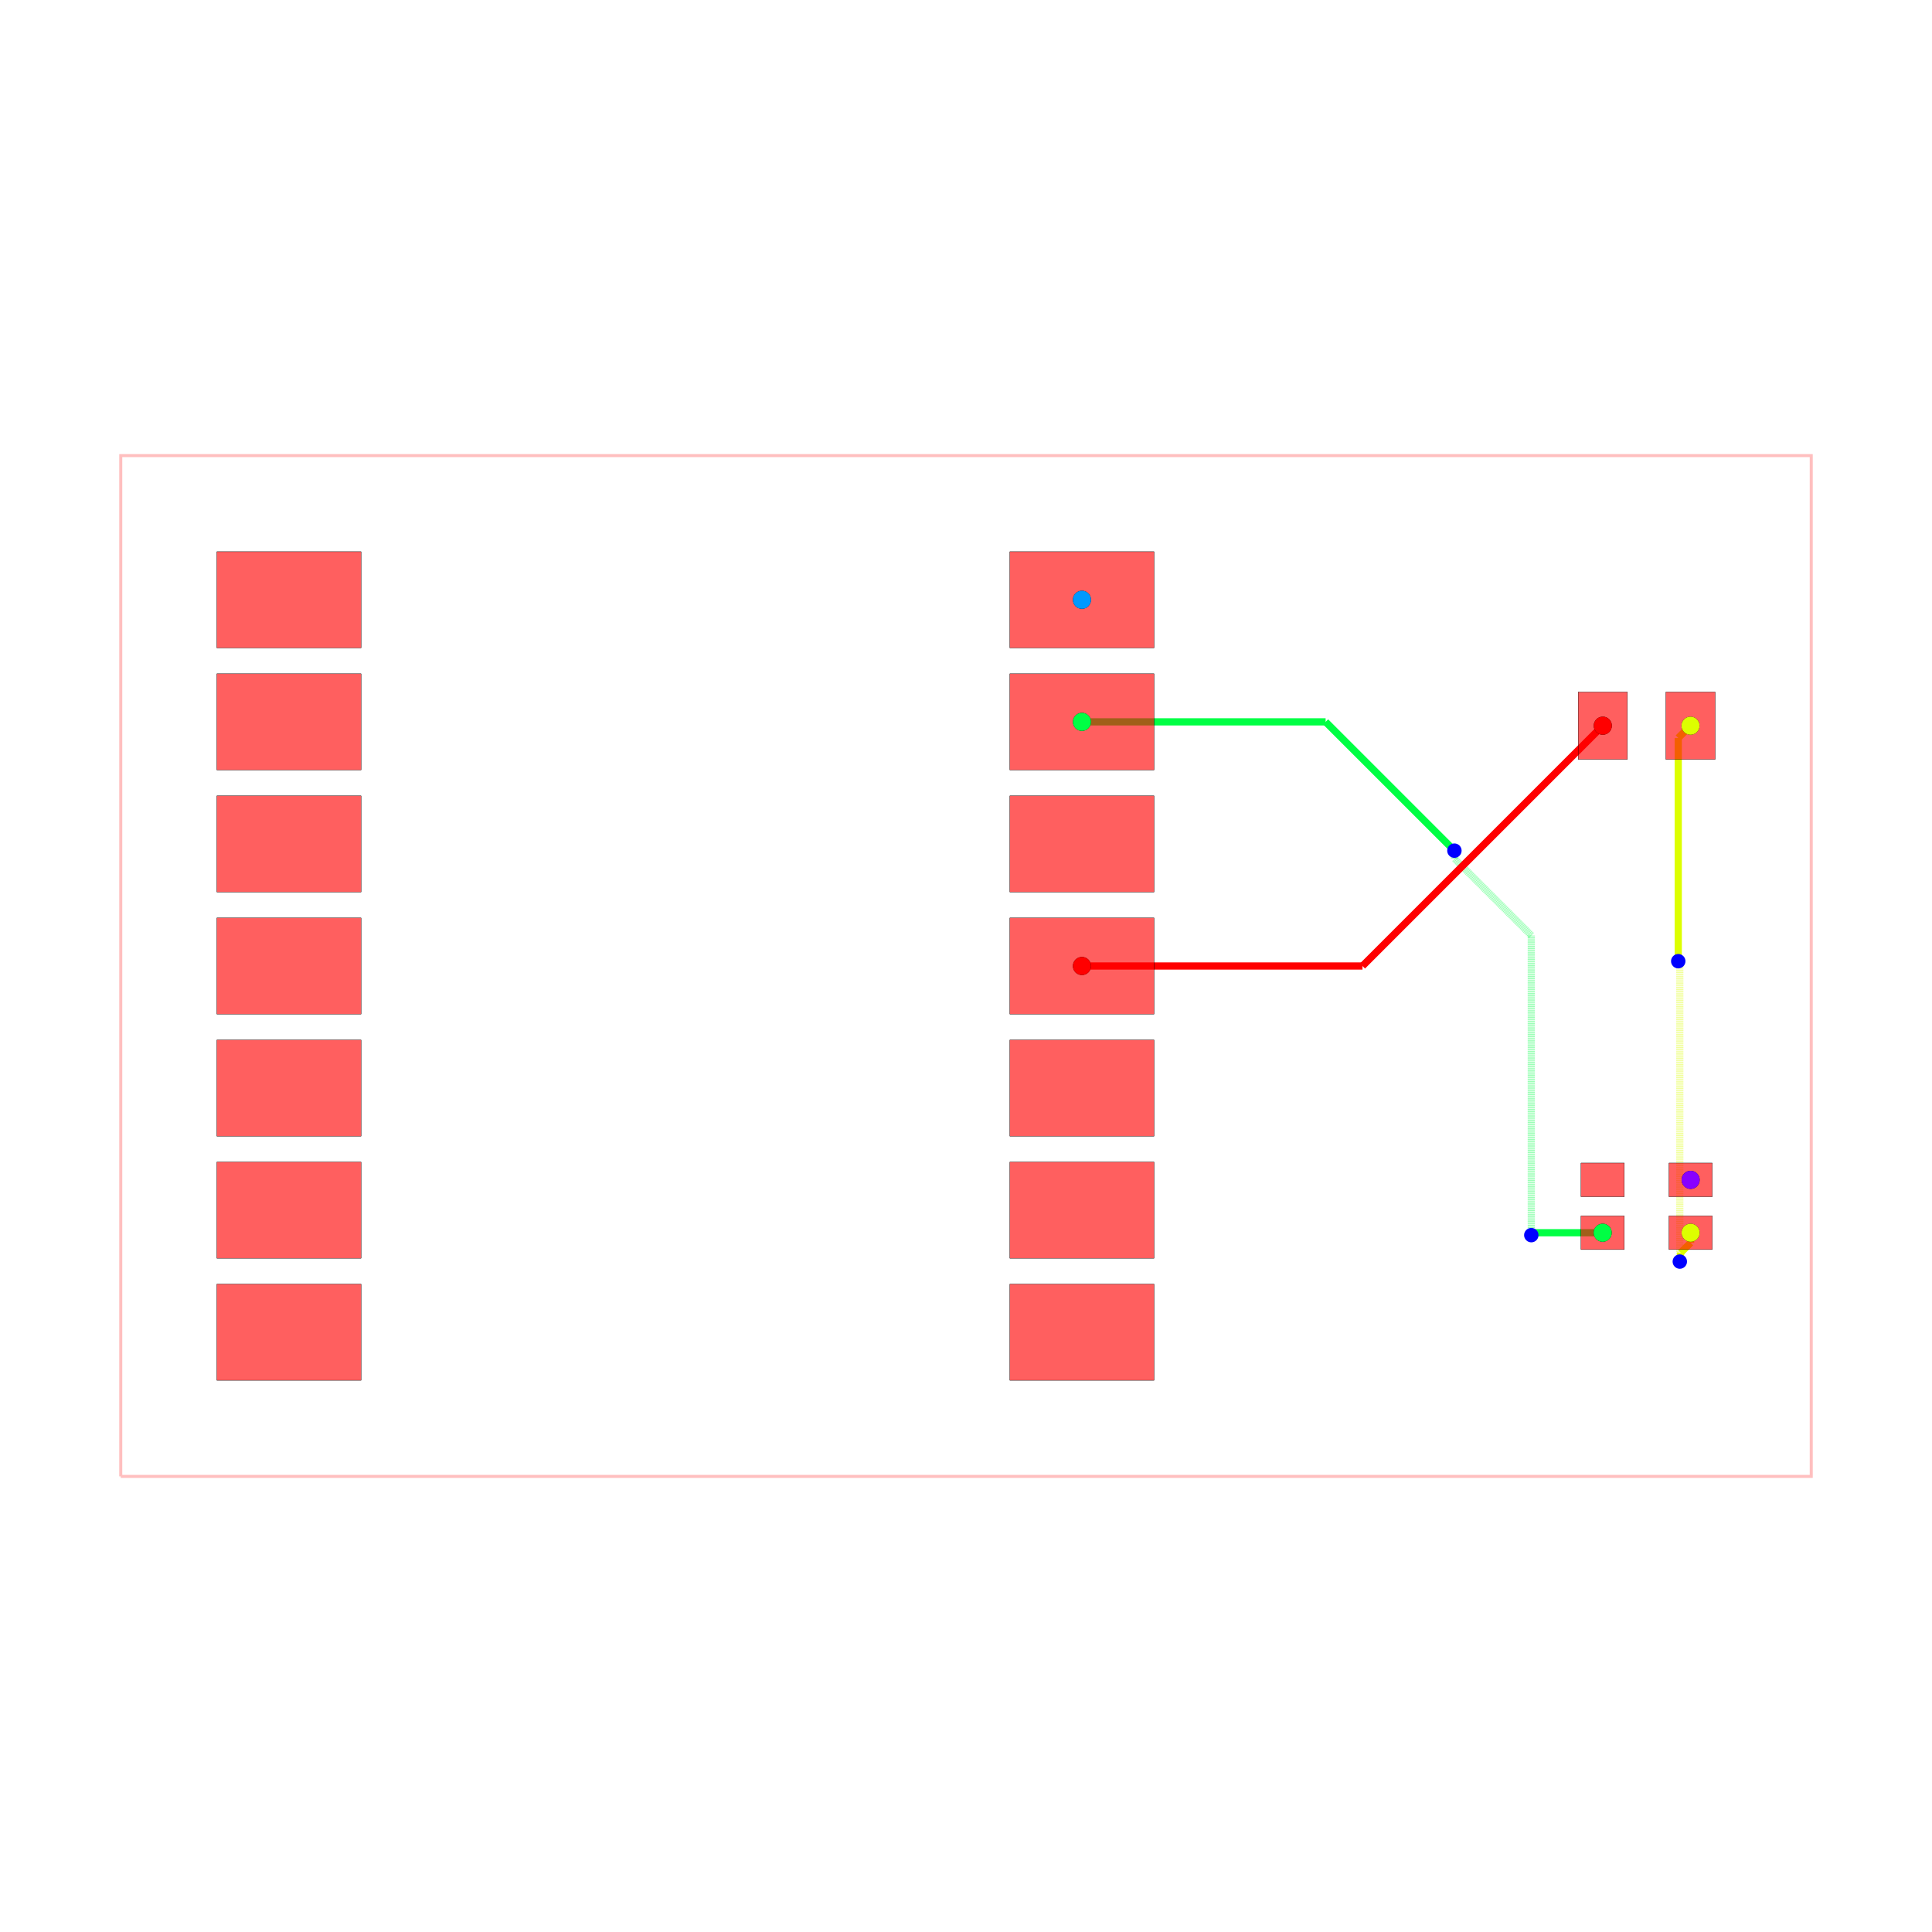
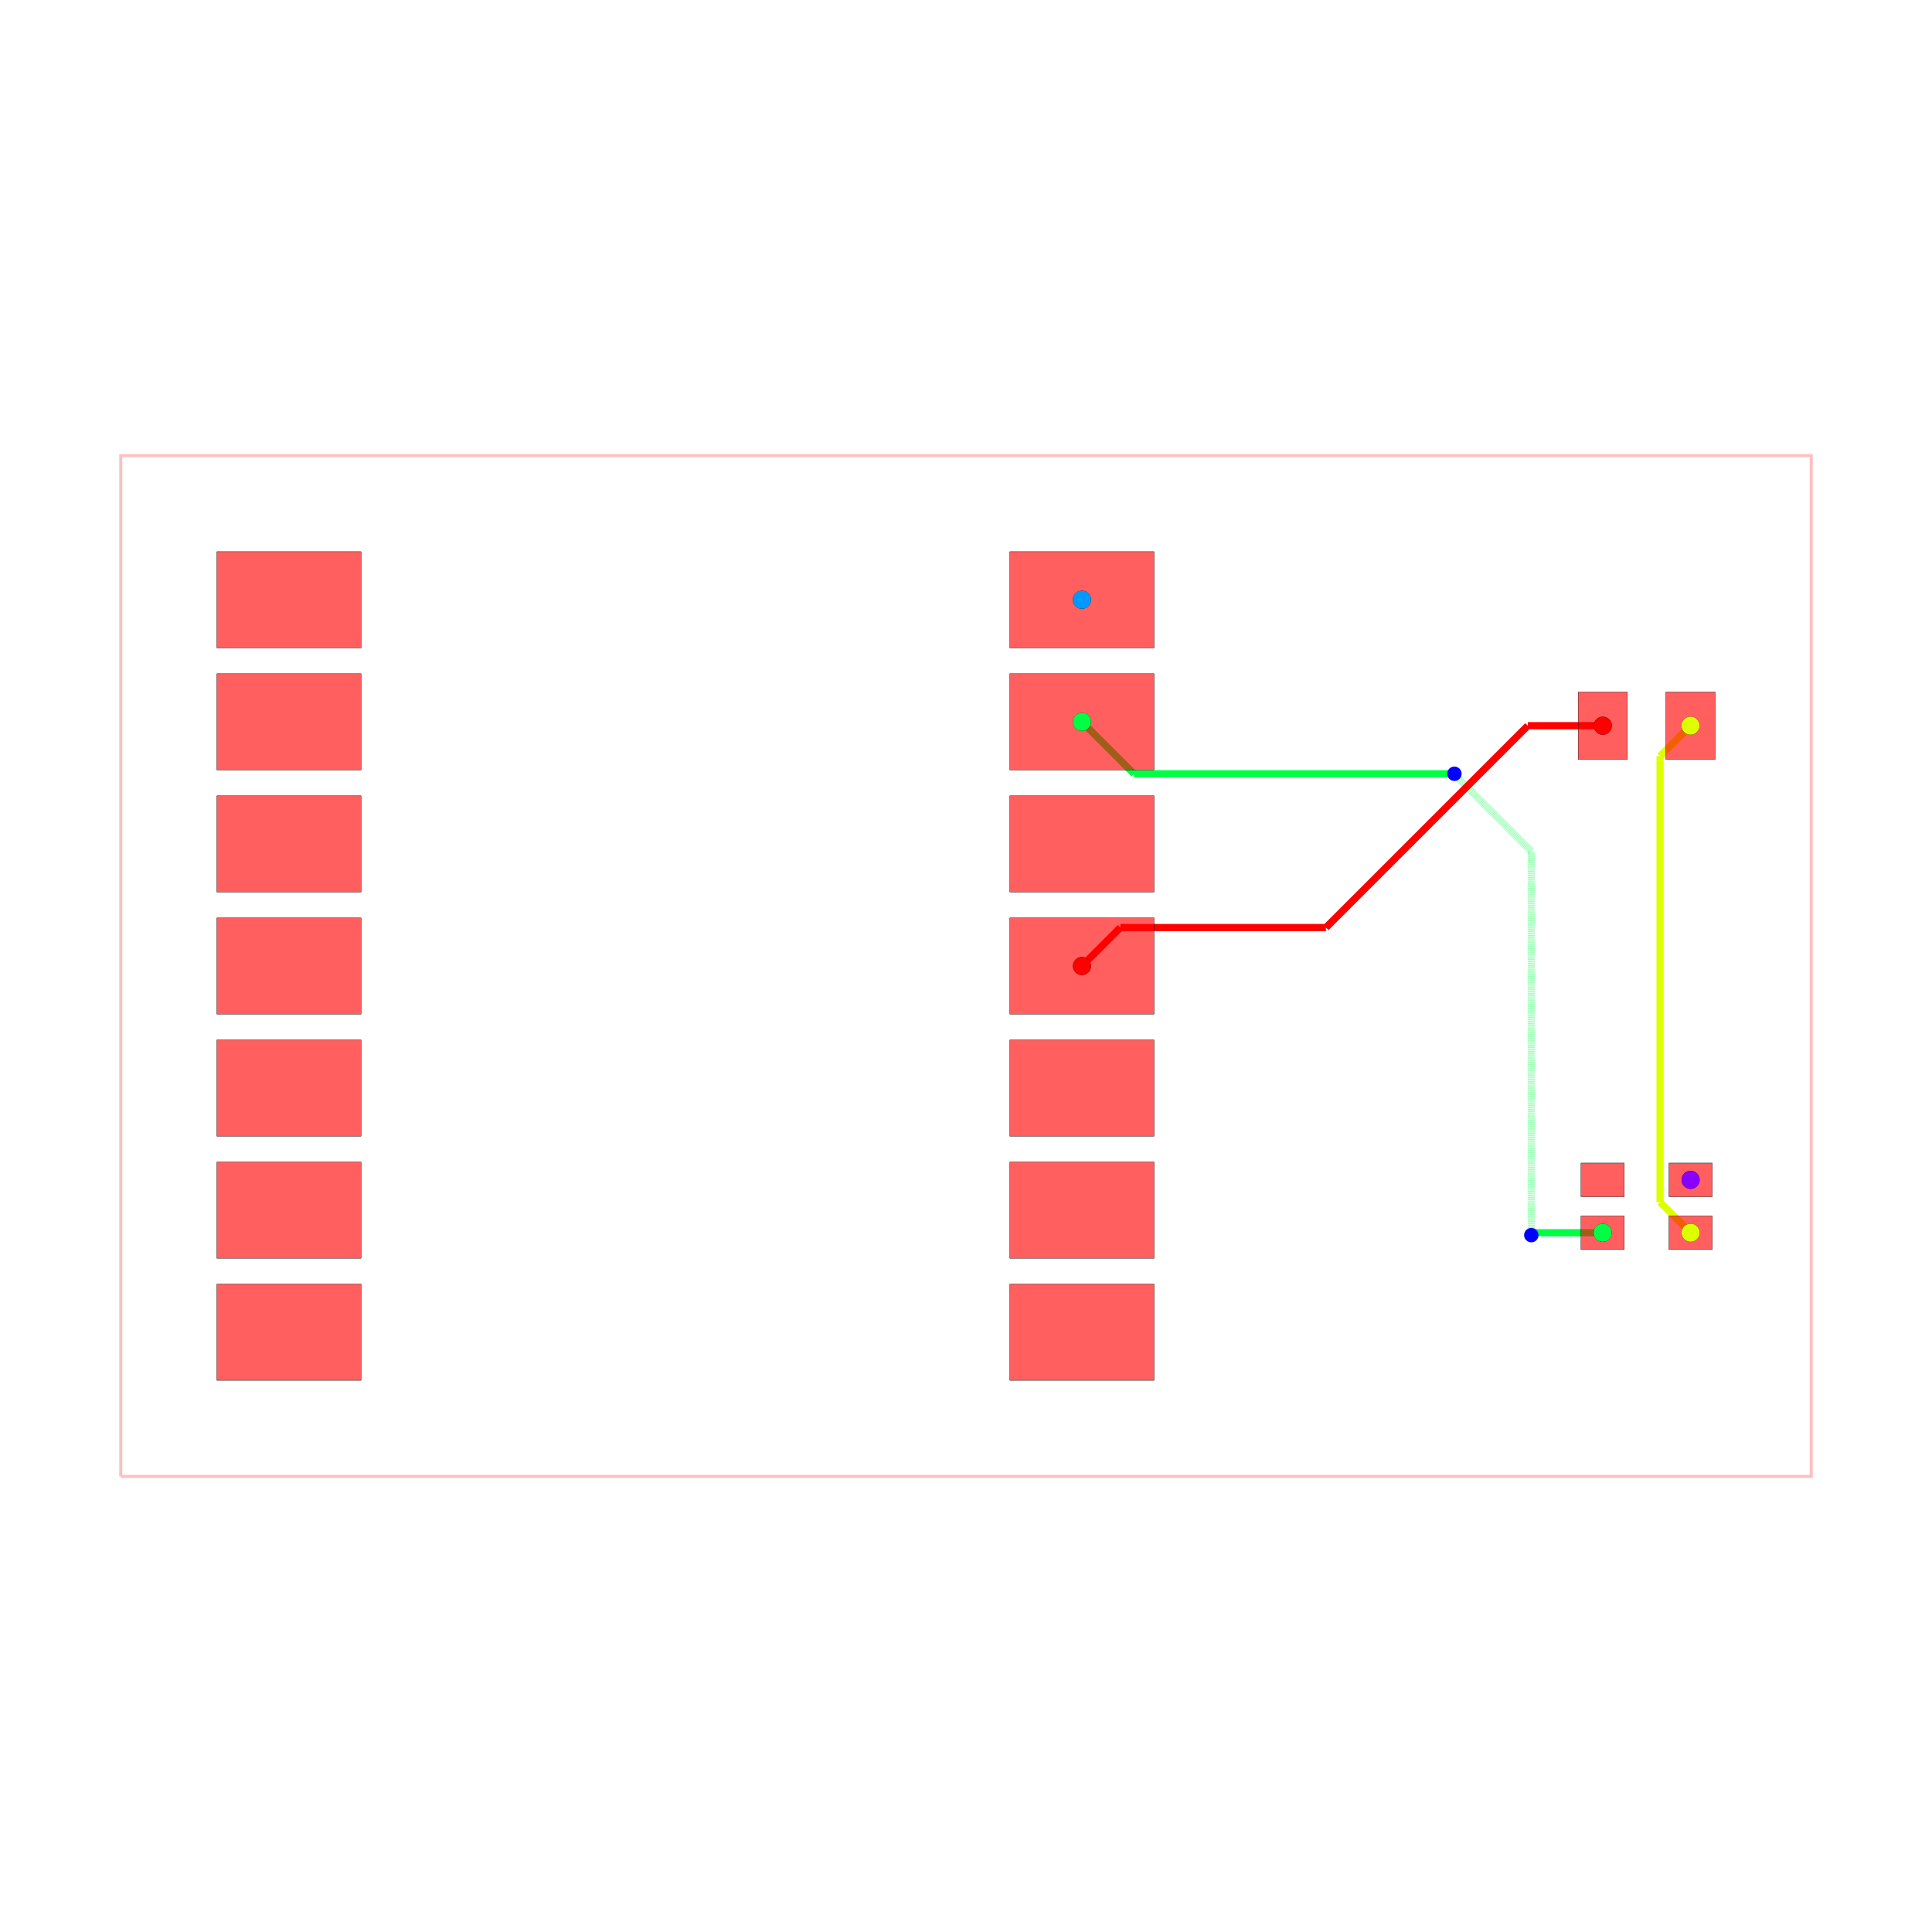
<svg xmlns="http://www.w3.org/2000/svg" width="640" height="640" viewBox="0 0 640 640">
  <rect width="100%" height="100%" fill="white" />
  <g>
    <polyline data-points="-11.749999999999998,-10.620000000000001 23.424999999999997,-10.620000000000001 23.424999999999997,10.620000000000001 -11.749999999999998,10.620000000000001 -11.749999999999998,-10.620000000000001" data-type="line" data-label="" points="40,489.075 600,489.075 600,150.925 40,150.925 40,489.075" fill="none" stroke="rgba(255,0,0,0.25)" stroke-width="1px" />
  </g>
  <g>
    <polyline data-points="19.08496500000001,-5.550036999999975 17.651152990829893,-5.550036999999975" data-type="line" data-label="" points="530.905,408.359 508.078,408.359" fill="none" stroke="hsl(136, 100%, 50%)" stroke-width="2.388" />
  </g>
  <g>
    <polyline data-points="17.651152990829893,-5.550036999999975 17.60125426448793,-5.599935726341938" data-type="line" data-label="" points="508.078,408.359 507.284,409.153" fill="none" stroke="hsl(136, 100%, 50%)" stroke-width="2.388" />
  </g>
  <g>
    <polyline data-points="17.60125426448793,-5.599935726341938 17.6,-5.6" data-type="line" data-label="" points="507.284,409.153 507.264,409.154" fill="none" stroke="hsl(136, 100%, 50%)" stroke-width="2.388" />
  </g>
  <g>
-     <polyline data-points="17.6,-5.6 17.6,0.6363510205773868" data-type="line" data-label="" points="507.264,409.154 507.264,309.869" fill="none" stroke="rgba(0,255,68,0.5)" stroke-width="2.388" stroke-dasharray="0.2 0.2" />
-   </g>
-   <g>
-     <polyline data-points="17.6,0.6363510205773868 16,2.236351020577388" data-type="line" data-label="" points="507.264,309.869 481.791,284.396" fill="none" stroke="rgba(0,255,68,0.5)" stroke-width="2.388" stroke-dasharray="0.2 0.2" />
-   </g>
-   <g>
-     <polyline data-points="16,2.236351020577388 16,2.4" data-type="line" data-label="" points="481.791,284.396 481.791,281.791" fill="none" stroke="rgba(0,255,68,0.5)" stroke-width="2.388" stroke-dasharray="0.2 0.2" />
-   </g>
-   <g>
-     <polyline data-points="16,2.4 13.32,5.08" data-type="line" data-label="" points="481.791,281.791 439.124,239.124" fill="none" stroke="hsl(136, 100%, 50%)" stroke-width="2.388" />
-   </g>
-   <g>
-     <polyline data-points="13.32,5.08 8.25,5.08" data-type="line" data-label="" points="439.124,239.124 358.408,239.124" fill="none" stroke="hsl(136, 100%, 50%)" stroke-width="2.388" />
-   </g>
-   <g>
-     <polyline data-points="20.91503499999999,-5.550036999999975 20.91503499999999,-5.758921797240343" data-type="line" data-label="" points="560.04,408.359 560.04,411.684" fill="none" stroke="hsl(68, 100%, 50%)" stroke-width="2.388" />
-   </g>
-   <g>
-     <polyline data-points="20.91503499999999,-5.758921797240343 20.709250138223613,-5.964706659016719" data-type="line" data-label="" points="560.04,411.684 556.764,414.961" fill="none" stroke="hsl(68, 100%, 50%)" stroke-width="2.388" />
-   </g>
-   <g>
-     <polyline data-points="20.709250138223613,-5.964706659016719 20.69003589999999,-6.150036299999975" data-type="line" data-label="" points="556.764,414.961 556.458,417.911" fill="none" stroke="hsl(68, 100%, 50%)" stroke-width="2.388" />
-   </g>
-   <g>
-     <polyline data-points="20.69003589999999,-6.150036299999975 20.69003589999999,0.06613075951500816" data-type="line" data-label="" points="556.458,417.911 556.458,318.947" fill="none" stroke="rgba(221,255,0,0.5)" stroke-width="2.388" stroke-dasharray="0.2 0.2" />
-   </g>
-   <g>
-     <polyline data-points="20.69003589999999,0.06613075951500816 20.66664959368782,0.08951706582718058" data-type="line" data-label="" points="556.458,318.947 556.086,318.575" fill="none" stroke="rgba(221,255,0,0.5)" stroke-width="2.388" stroke-dasharray="0.2 0.2" />
-   </g>
-   <g>
-     <polyline data-points="20.66664959368782,0.08951706582718058 20.65751795,0.10001814999998793" data-type="line" data-label="" points="556.086,318.575 555.941,318.408" fill="none" stroke="rgba(221,255,0,0.5)" stroke-width="2.388" stroke-dasharray="0.2 0.2" />
-   </g>
-   <g>
-     <polyline data-points="20.65751795,0.10001814999998793 20.65751795,4.745017949999998" data-type="line" data-label="" points="555.941,318.408 555.941,244.457" fill="none" stroke="hsl(68, 100%, 50%)" stroke-width="2.388" />
-   </g>
-   <g>
-     <polyline data-points="20.65751795,4.745017949999998 20.9125,5" data-type="line" data-label="" points="555.941,244.457 560,240.398" fill="none" stroke="hsl(68, 100%, 50%)" stroke-width="2.388" />
-   </g>
-   <g>
-     <polyline data-points="19.0875,5 14.087499999999999,0" data-type="line" data-label="" points="530.945,240.398 451.343,320" fill="none" stroke="hsl(0, 100%, 50%)" stroke-width="2.388" />
-   </g>
-   <g>
-     <polyline data-points="14.087499999999999,0 8.25,0" data-type="line" data-label="" points="451.343,320 358.408,320" fill="none" stroke="hsl(0, 100%, 50%)" stroke-width="2.388" />
+     <polyline data-points="17.6,-5.6 17.6,2.3862541712132166" data-type="line" data-label="" points="507.264,409.154 507.264,282.01" fill="none" stroke="rgba(0,255,68,0.5)" stroke-width="2.388" stroke-dasharray="0.2 0.2" />
+   </g>
+   <g>
+     <polyline data-points="17.6,2.3862541712132166 16,3.986254171213218" data-type="line" data-label="" points="507.264,282.01 481.791,256.537" fill="none" stroke="rgba(0,255,68,0.5)" stroke-width="2.388" stroke-dasharray="0.2 0.2" />
+   </g>
+   <g>
+     <polyline data-points="16,3.986254171213218 16,4" data-type="line" data-label="" points="481.791,256.537 481.791,256.318" fill="none" stroke="rgba(0,255,68,0.5)" stroke-width="2.388" stroke-dasharray="0.2 0.2" />
+   </g>
+   <g>
+     <polyline data-points="16,4 9.33,4" data-type="line" data-label="" points="481.791,256.318 375.602,256.318" fill="none" stroke="hsl(136, 100%, 50%)" stroke-width="2.388" />
+   </g>
+   <g>
+     <polyline data-points="9.33,4 8.25,5.08" data-type="line" data-label="" points="375.602,256.318 358.408,239.124" fill="none" stroke="hsl(136, 100%, 50%)" stroke-width="2.388" />
+   </g>
+   <g>
+     <polyline data-points="20.91503499999999,-5.550036999999975 20.279685136018337,-4.914687136018323" data-type="line" data-label="" points="560.04,408.359 549.925,398.244" fill="none" stroke="hsl(68, 100%, 50%)" stroke-width="2.388" />
+   </g>
+   <g>
+     <polyline data-points="20.279685136018337,-4.914687136018323 20.279685136018337,4.262424949251722" data-type="line" data-label="" points="549.925,398.244 549.925,252.14" fill="none" stroke="hsl(68, 100%, 50%)" stroke-width="2.388" />
+   </g>
+   <g>
+     <polyline data-points="20.279685136018337,4.262424949251722 20.279685136018337,4.367185136018335" data-type="line" data-label="" points="549.925,252.14 549.925,250.473" fill="none" stroke="hsl(68, 100%, 50%)" stroke-width="2.388" />
+   </g>
+   <g>
+     <polyline data-points="20.279685136018337,4.367185136018335 20.9125,5" data-type="line" data-label="" points="549.925,250.473 560,240.398" fill="none" stroke="hsl(68, 100%, 50%)" stroke-width="2.388" />
+   </g>
+   <g>
+     <polyline data-points="19.0875,5 17.5273047555748,5" data-type="line" data-label="" points="530.945,240.398 506.106,240.398" fill="none" stroke="hsl(0, 100%, 50%)" stroke-width="2.388" />
+   </g>
+   <g>
+     <polyline data-points="17.5273047555748,5 13.327304755574799,0.8" data-type="line" data-label="" points="506.106,240.398 439.241,307.264" fill="none" stroke="hsl(0, 100%, 50%)" stroke-width="2.388" />
+   </g>
+   <g>
+     <polyline data-points="13.327304755574799,0.8 9.05,0.8" data-type="line" data-label="" points="439.241,307.264 371.144,307.264" fill="none" stroke="hsl(0, 100%, 50%)" stroke-width="2.388" />
+   </g>
+   <g>
+     <polyline data-points="9.05,0.8 8.25,0" data-type="line" data-label="" points="371.144,307.264 358.408,320" fill="none" stroke="hsl(0, 100%, 50%)" stroke-width="2.388" />
  </g>
  <g>
    <rect data-type="rect" data-label="top" data-x="-8.25" data-y="7.62" x="71.841" y="182.766" width="47.761" height="31.841" fill="rgba(255,0,0,0.25)" stroke="black" stroke-width="0.063" />
  </g>
  <g>
    <rect data-type="rect" data-label="top" data-x="-8.25" data-y="5.08" x="71.841" y="223.204" width="47.761" height="31.841" fill="rgba(255,0,0,0.25)" stroke="black" stroke-width="0.063" />
  </g>
  <g>
    <rect data-type="rect" data-label="top" data-x="-8.25" data-y="2.54" x="71.841" y="263.642" width="47.761" height="31.841" fill="rgba(255,0,0,0.25)" stroke="black" stroke-width="0.063" />
  </g>
  <g>
    <rect data-type="rect" data-label="top" data-x="-8.25" data-y="0" x="71.841" y="304.08" width="47.761" height="31.841" fill="rgba(255,0,0,0.25)" stroke="black" stroke-width="0.063" />
  </g>
  <g>
    <rect data-type="rect" data-label="top" data-x="-8.25" data-y="-2.54" x="71.841" y="344.517" width="47.761" height="31.841" fill="rgba(255,0,0,0.25)" stroke="black" stroke-width="0.063" />
  </g>
  <g>
    <rect data-type="rect" data-label="top" data-x="-8.25" data-y="-5.079999999999999" x="71.841" y="384.955" width="47.761" height="31.841" fill="rgba(255,0,0,0.25)" stroke="black" stroke-width="0.063" />
  </g>
  <g>
    <rect data-type="rect" data-label="top" data-x="-8.25" data-y="-7.62" x="71.841" y="425.393" width="47.761" height="31.841" fill="rgba(255,0,0,0.25)" stroke="black" stroke-width="0.063" />
  </g>
  <g>
    <rect data-type="rect" data-label="top" data-x="8.25" data-y="7.62" x="334.527" y="182.766" width="47.761" height="31.841" fill="rgba(255,0,0,0.25)" stroke="black" stroke-width="0.063" />
  </g>
  <g>
    <rect data-type="rect" data-label="top" data-x="8.25" data-y="5.08" x="334.527" y="223.204" width="47.761" height="31.841" fill="rgba(255,0,0,0.25)" stroke="black" stroke-width="0.063" />
  </g>
  <g>
    <rect data-type="rect" data-label="top" data-x="8.25" data-y="2.54" x="334.527" y="263.642" width="47.761" height="31.841" fill="rgba(255,0,0,0.25)" stroke="black" stroke-width="0.063" />
  </g>
  <g>
    <rect data-type="rect" data-label="top" data-x="8.25" data-y="0" x="334.527" y="304.08" width="47.761" height="31.841" fill="rgba(255,0,0,0.25)" stroke="black" stroke-width="0.063" />
  </g>
  <g>
    <rect data-type="rect" data-label="top" data-x="8.25" data-y="-2.54" x="334.527" y="344.517" width="47.761" height="31.841" fill="rgba(255,0,0,0.25)" stroke="black" stroke-width="0.063" />
  </g>
  <g>
    <rect data-type="rect" data-label="top" data-x="8.25" data-y="-5.079999999999999" x="334.527" y="384.955" width="47.761" height="31.841" fill="rgba(255,0,0,0.25)" stroke="black" stroke-width="0.063" />
  </g>
  <g>
    <rect data-type="rect" data-label="top" data-x="8.25" data-y="-7.62" x="334.527" y="425.393" width="47.761" height="31.841" fill="rgba(255,0,0,0.25)" stroke="black" stroke-width="0.063" />
  </g>
  <g>
    <rect data-type="rect" data-label="top" data-x="19.0875" data-y="5" x="522.786" y="229.254" width="16.318" height="22.289" fill="rgba(255,0,0,0.25)" stroke="black" stroke-width="0.063" />
  </g>
  <g>
    <rect data-type="rect" data-label="top" data-x="20.9125" data-y="5" x="551.841" y="229.254" width="16.318" height="22.289" fill="rgba(255,0,0,0.25)" stroke="black" stroke-width="0.063" />
  </g>
  <g>
    <rect data-type="rect" data-label="top" data-x="19.08496500000001" data-y="-4.449963000000025" x="523.741" y="385.273" width="14.328" height="11.144" fill="rgba(255,0,0,0.25)" stroke="black" stroke-width="0.063" />
  </g>
  <g>
    <rect data-type="rect" data-label="top" data-x="19.08496500000001" data-y="-5.550036999999975" x="523.741" y="402.787" width="14.328" height="11.144" fill="rgba(255,0,0,0.25)" stroke="black" stroke-width="0.063" />
  </g>
  <g>
    <rect data-type="rect" data-label="top" data-x="20.91503499999999" data-y="-5.550036999999975" x="552.876" y="402.787" width="14.328" height="11.144" fill="rgba(255,0,0,0.25)" stroke="black" stroke-width="0.063" />
  </g>
  <g>
    <rect data-type="rect" data-label="top" data-x="20.91503499999999" data-y="-4.449963000000025" x="552.876" y="385.273" width="14.328" height="11.144" fill="rgba(255,0,0,0.25)" stroke="black" stroke-width="0.063" />
  </g>
  <g>
    <rect data-type="rect" data-label="" data-x="-8.25" data-y="7.62" x="71.841" y="182.766" width="47.761" height="31.841" fill="rgba(255,0,0,0.5)" stroke="black" stroke-width="0.063" />
  </g>
  <g>
    <rect data-type="rect" data-label="" data-x="-8.25" data-y="5.08" x="71.841" y="223.204" width="47.761" height="31.841" fill="rgba(255,0,0,0.5)" stroke="black" stroke-width="0.063" />
  </g>
  <g>
    <rect data-type="rect" data-label="" data-x="-8.25" data-y="2.54" x="71.841" y="263.642" width="47.761" height="31.841" fill="rgba(255,0,0,0.5)" stroke="black" stroke-width="0.063" />
  </g>
  <g>
    <rect data-type="rect" data-label="" data-x="-8.25" data-y="0" x="71.841" y="304.08" width="47.761" height="31.841" fill="rgba(255,0,0,0.5)" stroke="black" stroke-width="0.063" />
  </g>
  <g>
    <rect data-type="rect" data-label="" data-x="-8.25" data-y="-2.54" x="71.841" y="344.517" width="47.761" height="31.841" fill="rgba(255,0,0,0.5)" stroke="black" stroke-width="0.063" />
  </g>
  <g>
    <rect data-type="rect" data-label="" data-x="-8.25" data-y="-5.079999999999999" x="71.841" y="384.955" width="47.761" height="31.841" fill="rgba(255,0,0,0.5)" stroke="black" stroke-width="0.063" />
  </g>
  <g>
    <rect data-type="rect" data-label="" data-x="-8.25" data-y="-7.62" x="71.841" y="425.393" width="47.761" height="31.841" fill="rgba(255,0,0,0.5)" stroke="black" stroke-width="0.063" />
  </g>
  <g>
    <rect data-type="rect" data-label="" data-x="8.25" data-y="7.62" x="334.527" y="182.766" width="47.761" height="31.841" fill="rgba(255,0,0,0.5)" stroke="black" stroke-width="0.063" />
  </g>
  <g>
    <rect data-type="rect" data-label="" data-x="8.25" data-y="5.08" x="334.527" y="223.204" width="47.761" height="31.841" fill="rgba(255,0,0,0.5)" stroke="black" stroke-width="0.063" />
  </g>
  <g>
    <rect data-type="rect" data-label="" data-x="8.25" data-y="2.54" x="334.527" y="263.642" width="47.761" height="31.841" fill="rgba(255,0,0,0.5)" stroke="black" stroke-width="0.063" />
  </g>
  <g>
    <rect data-type="rect" data-label="" data-x="8.25" data-y="0" x="334.527" y="304.08" width="47.761" height="31.841" fill="rgba(255,0,0,0.5)" stroke="black" stroke-width="0.063" />
  </g>
  <g>
    <rect data-type="rect" data-label="" data-x="8.25" data-y="-2.54" x="334.527" y="344.517" width="47.761" height="31.841" fill="rgba(255,0,0,0.5)" stroke="black" stroke-width="0.063" />
  </g>
  <g>
    <rect data-type="rect" data-label="" data-x="8.25" data-y="-5.079999999999999" x="334.527" y="384.955" width="47.761" height="31.841" fill="rgba(255,0,0,0.5)" stroke="black" stroke-width="0.063" />
  </g>
  <g>
    <rect data-type="rect" data-label="" data-x="8.25" data-y="-7.62" x="334.527" y="425.393" width="47.761" height="31.841" fill="rgba(255,0,0,0.5)" stroke="black" stroke-width="0.063" />
  </g>
  <g>
    <rect data-type="rect" data-label="" data-x="19.0875" data-y="5" x="522.786" y="229.254" width="16.318" height="22.289" fill="rgba(255,0,0,0.5)" stroke="black" stroke-width="0.063" />
  </g>
  <g>
    <rect data-type="rect" data-label="" data-x="20.9125" data-y="5" x="551.841" y="229.254" width="16.318" height="22.289" fill="rgba(255,0,0,0.5)" stroke="black" stroke-width="0.063" />
  </g>
  <g>
    <rect data-type="rect" data-label="" data-x="19.08496500000001" data-y="-4.449963000000025" x="523.741" y="385.273" width="14.328" height="11.144" fill="rgba(255,0,0,0.5)" stroke="black" stroke-width="0.063" />
  </g>
  <g>
    <rect data-type="rect" data-label="" data-x="19.08496500000001" data-y="-5.550036999999975" x="523.741" y="402.787" width="14.328" height="11.144" fill="rgba(255,0,0,0.5)" stroke="black" stroke-width="0.063" />
  </g>
  <g>
    <rect data-type="rect" data-label="" data-x="20.91503499999999" data-y="-5.550036999999975" x="552.876" y="402.787" width="14.328" height="11.144" fill="rgba(255,0,0,0.5)" stroke="black" stroke-width="0.063" />
  </g>
  <g>
    <rect data-type="rect" data-label="" data-x="20.91503499999999" data-y="-4.449963000000025" x="552.876" y="385.273" width="14.328" height="11.144" fill="rgba(255,0,0,0.5)" stroke="black" stroke-width="0.063" />
  </g>
  <circle data-type="circle" data-label="" data-x="17.6" data-y="-5.6" cx="507.264" cy="409.154" r="2.388" fill="blue" stroke="none" stroke-width="0.063" />
-   <circle data-type="circle" data-label="" data-x="16" data-y="2.4" cx="481.791" cy="281.791" r="2.388" fill="blue" stroke="none" stroke-width="0.063" />
-   <circle data-type="circle" data-label="" data-x="20.69003589999999" data-y="-6.150036299999975" cx="556.458" cy="417.911" r="2.388" fill="blue" stroke="none" stroke-width="0.063" />
-   <circle data-type="circle" data-label="" data-x="20.65751795" data-y="0.10001814999998793" cx="555.941" cy="318.408" r="2.388" fill="blue" stroke="none" stroke-width="0.063" />
+   <circle data-type="circle" data-label="" data-x="16" data-y="4" cx="481.791" cy="256.318" r="2.388" fill="blue" stroke="none" stroke-width="0.063" />
  <g>
    <circle data-type="point" data-label="source_trace_2 pcb_port_10" data-x="8.25" data-y="0" cx="358.408" cy="320" r="3" fill="black" />
  </g>
  <g>
    <circle data-type="point" data-label="source_trace_2 pcb_port_14" data-x="19.0875" data-y="5" cx="530.945" cy="240.398" r="3" fill="black" />
  </g>
  <g>
    <circle data-type="point" data-label="source_trace_5 pcb_port_18" data-x="20.91503499999999" data-y="-5.550036999999975" cx="560.04" cy="408.359" r="3" fill="black" />
  </g>
  <g>
    <circle data-type="point" data-label="source_trace_5 pcb_port_15" data-x="20.9125" data-y="5" cx="560" cy="240.398" r="3" fill="black" />
  </g>
  <g>
    <circle data-type="point" data-label="source_net_0 pcb_port_8" data-x="8.25" data-y="5.08" cx="358.408" cy="239.124" r="3" fill="black" />
  </g>
  <g>
    <circle data-type="point" data-label="source_net_0 pcb_port_17" data-x="19.08496500000001" data-y="-5.550036999999975" cx="530.905" cy="408.359" r="3" fill="black" />
  </g>
  <g>
    <circle data-type="point" data-label="source_net_1 pcb_port_7" data-x="8.25" data-y="7.62" cx="358.408" cy="198.687" r="3" fill="black" />
  </g>
  <g>
    <circle data-type="point" data-label="source_net_2 pcb_port_19" data-x="20.91503499999999" data-y="-4.449963000000025" cx="560.04" cy="390.845" r="3" fill="black" />
  </g>
  <g>
    <circle data-type="point" data-label="source_trace_2 source_trace_2 top" data-x="8.25" data-y="0" cx="358.408" cy="320" r="3" fill="hsl(0, 100%, 50%)" />
  </g>
  <g>
    <circle data-type="point" data-label="source_trace_2 source_trace_2 top" data-x="19.0875" data-y="5" cx="530.945" cy="240.398" r="3" fill="hsl(0, 100%, 50%)" />
  </g>
  <g>
    <circle data-type="point" data-label="source_trace_5 source_trace_5 top" data-x="20.91503499999999" data-y="-5.550036999999975" cx="560.04" cy="408.359" r="3" fill="hsl(68, 100%, 50%)" />
  </g>
  <g>
    <circle data-type="point" data-label="source_trace_5 source_trace_5 top" data-x="20.9125" data-y="5" cx="560" cy="240.398" r="3" fill="hsl(68, 100%, 50%)" />
  </g>
  <g>
    <circle data-type="point" data-label="source_net_0 source_net_0 top" data-x="8.25" data-y="5.08" cx="358.408" cy="239.124" r="3" fill="hsl(136, 100%, 50%)" />
  </g>
  <g>
    <circle data-type="point" data-label="source_net_0 source_net_0 top" data-x="19.08496500000001" data-y="-5.550036999999975" cx="530.905" cy="408.359" r="3" fill="hsl(136, 100%, 50%)" />
  </g>
  <g>
    <circle data-type="point" data-label="source_net_1 source_net_1 top" data-x="8.25" data-y="7.62" cx="358.408" cy="198.687" r="3" fill="hsl(204, 100%, 50%)" />
  </g>
  <g>
    <circle data-type="point" data-label="source_net_2 source_net_2 top" data-x="20.91503499999999" data-y="-4.449963000000025" cx="560.04" cy="390.845" r="3" fill="hsl(272, 100%, 50%)" />
  </g>
  <g id="crosshair" style="display: none">
    <line id="crosshair-h" y1="0" y2="640" stroke="#666" stroke-width="0.5" />
    <line id="crosshair-v" x1="0" x2="640" stroke="#666" stroke-width="0.5" />
    <text id="coordinates" font-family="monospace" font-size="12" fill="#666" />
  </g>
</svg>
